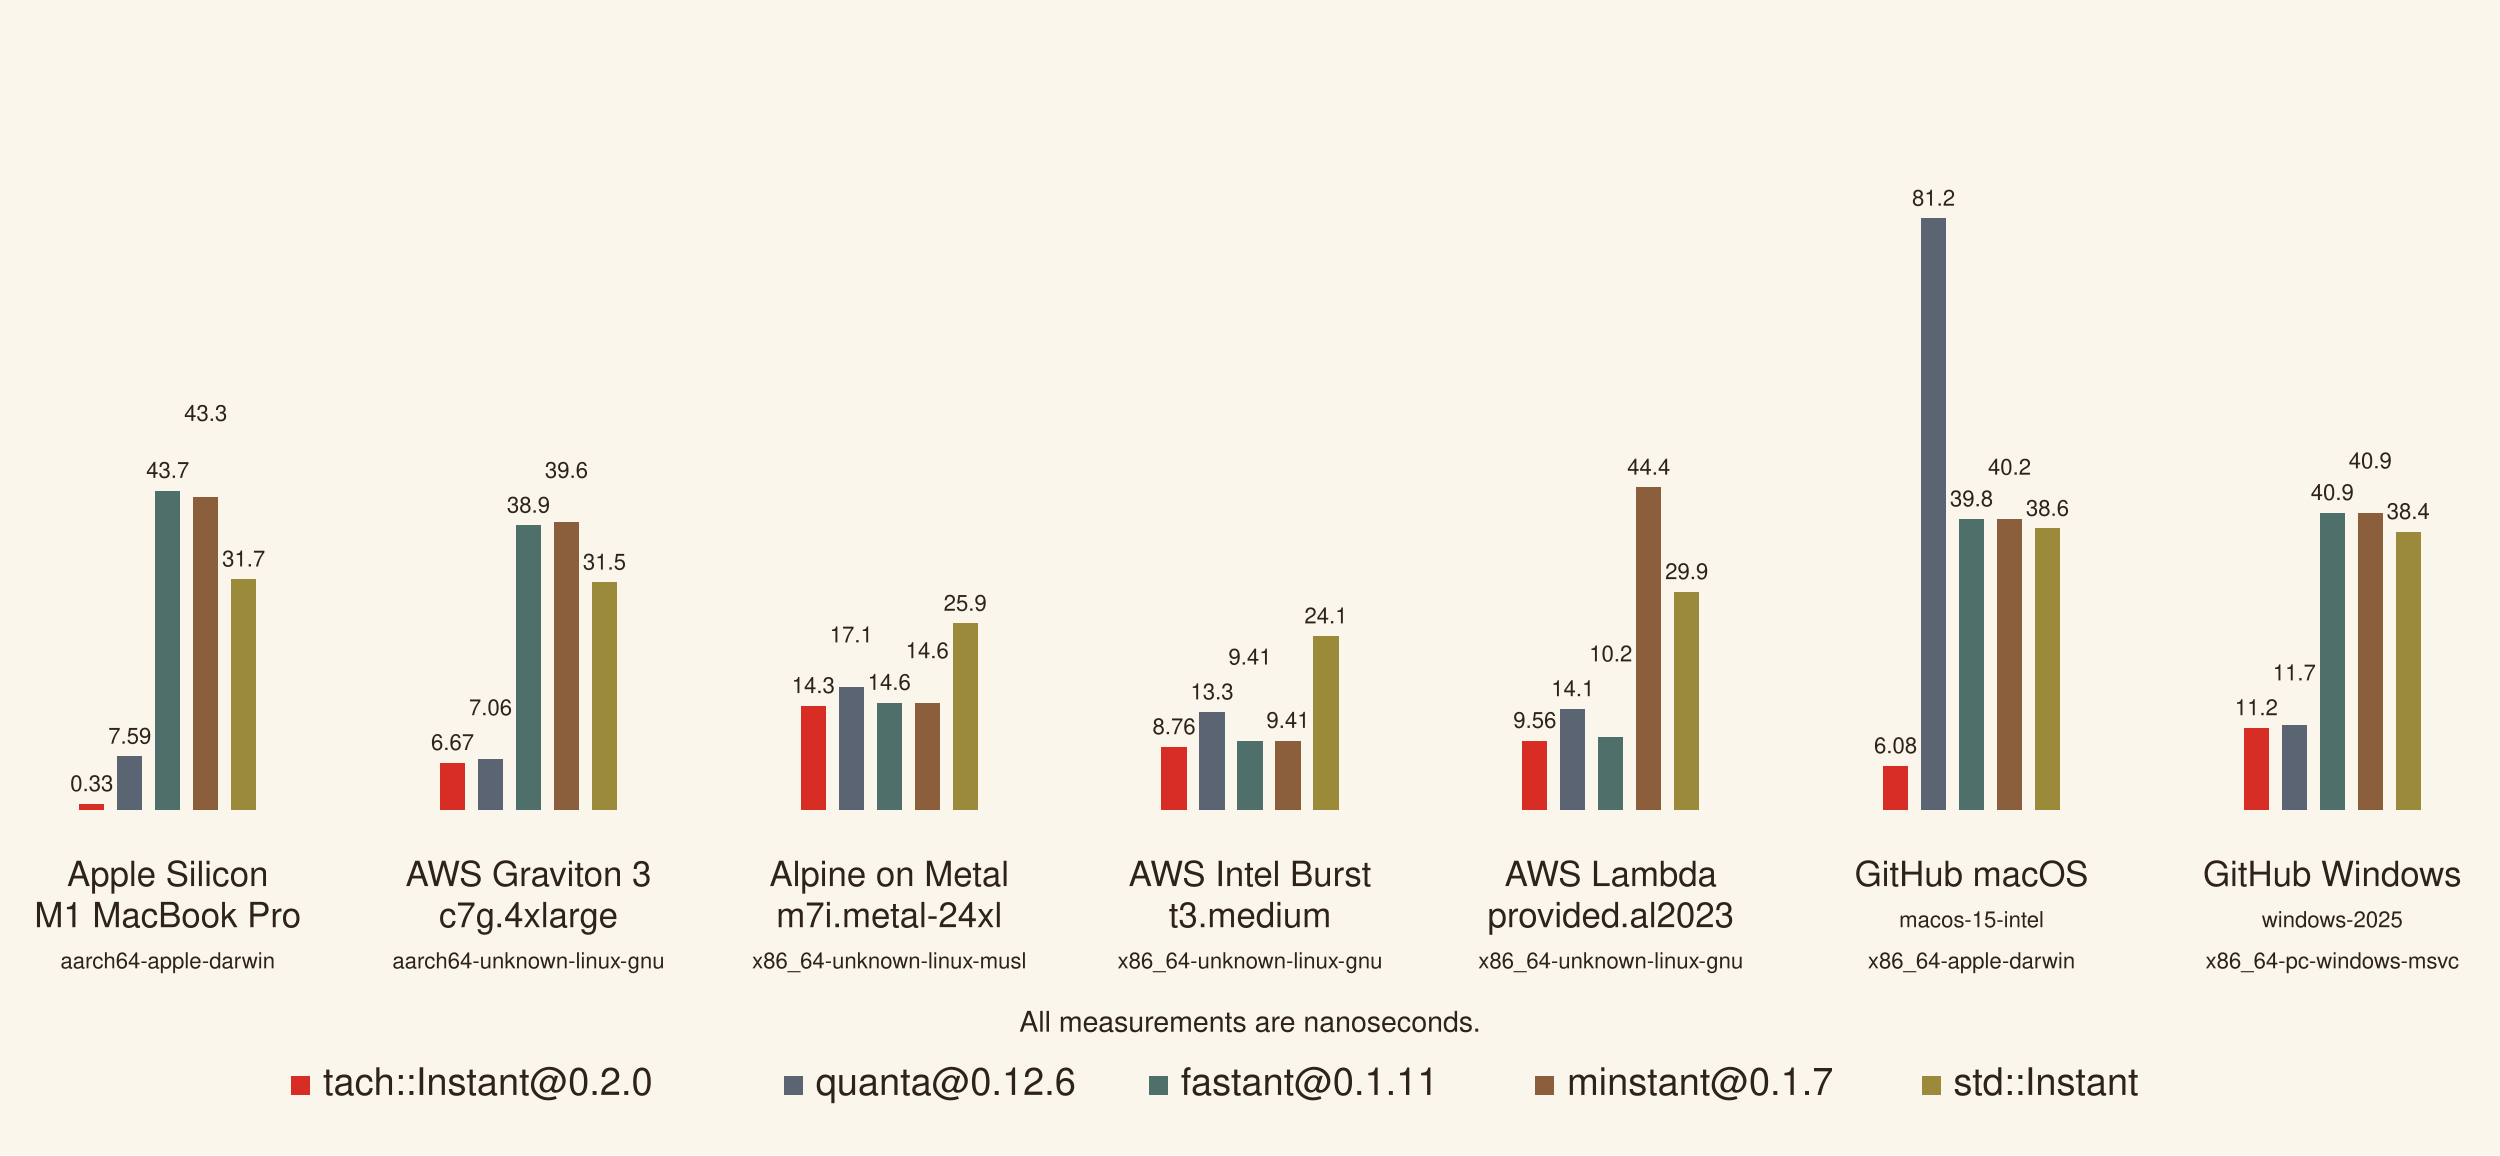
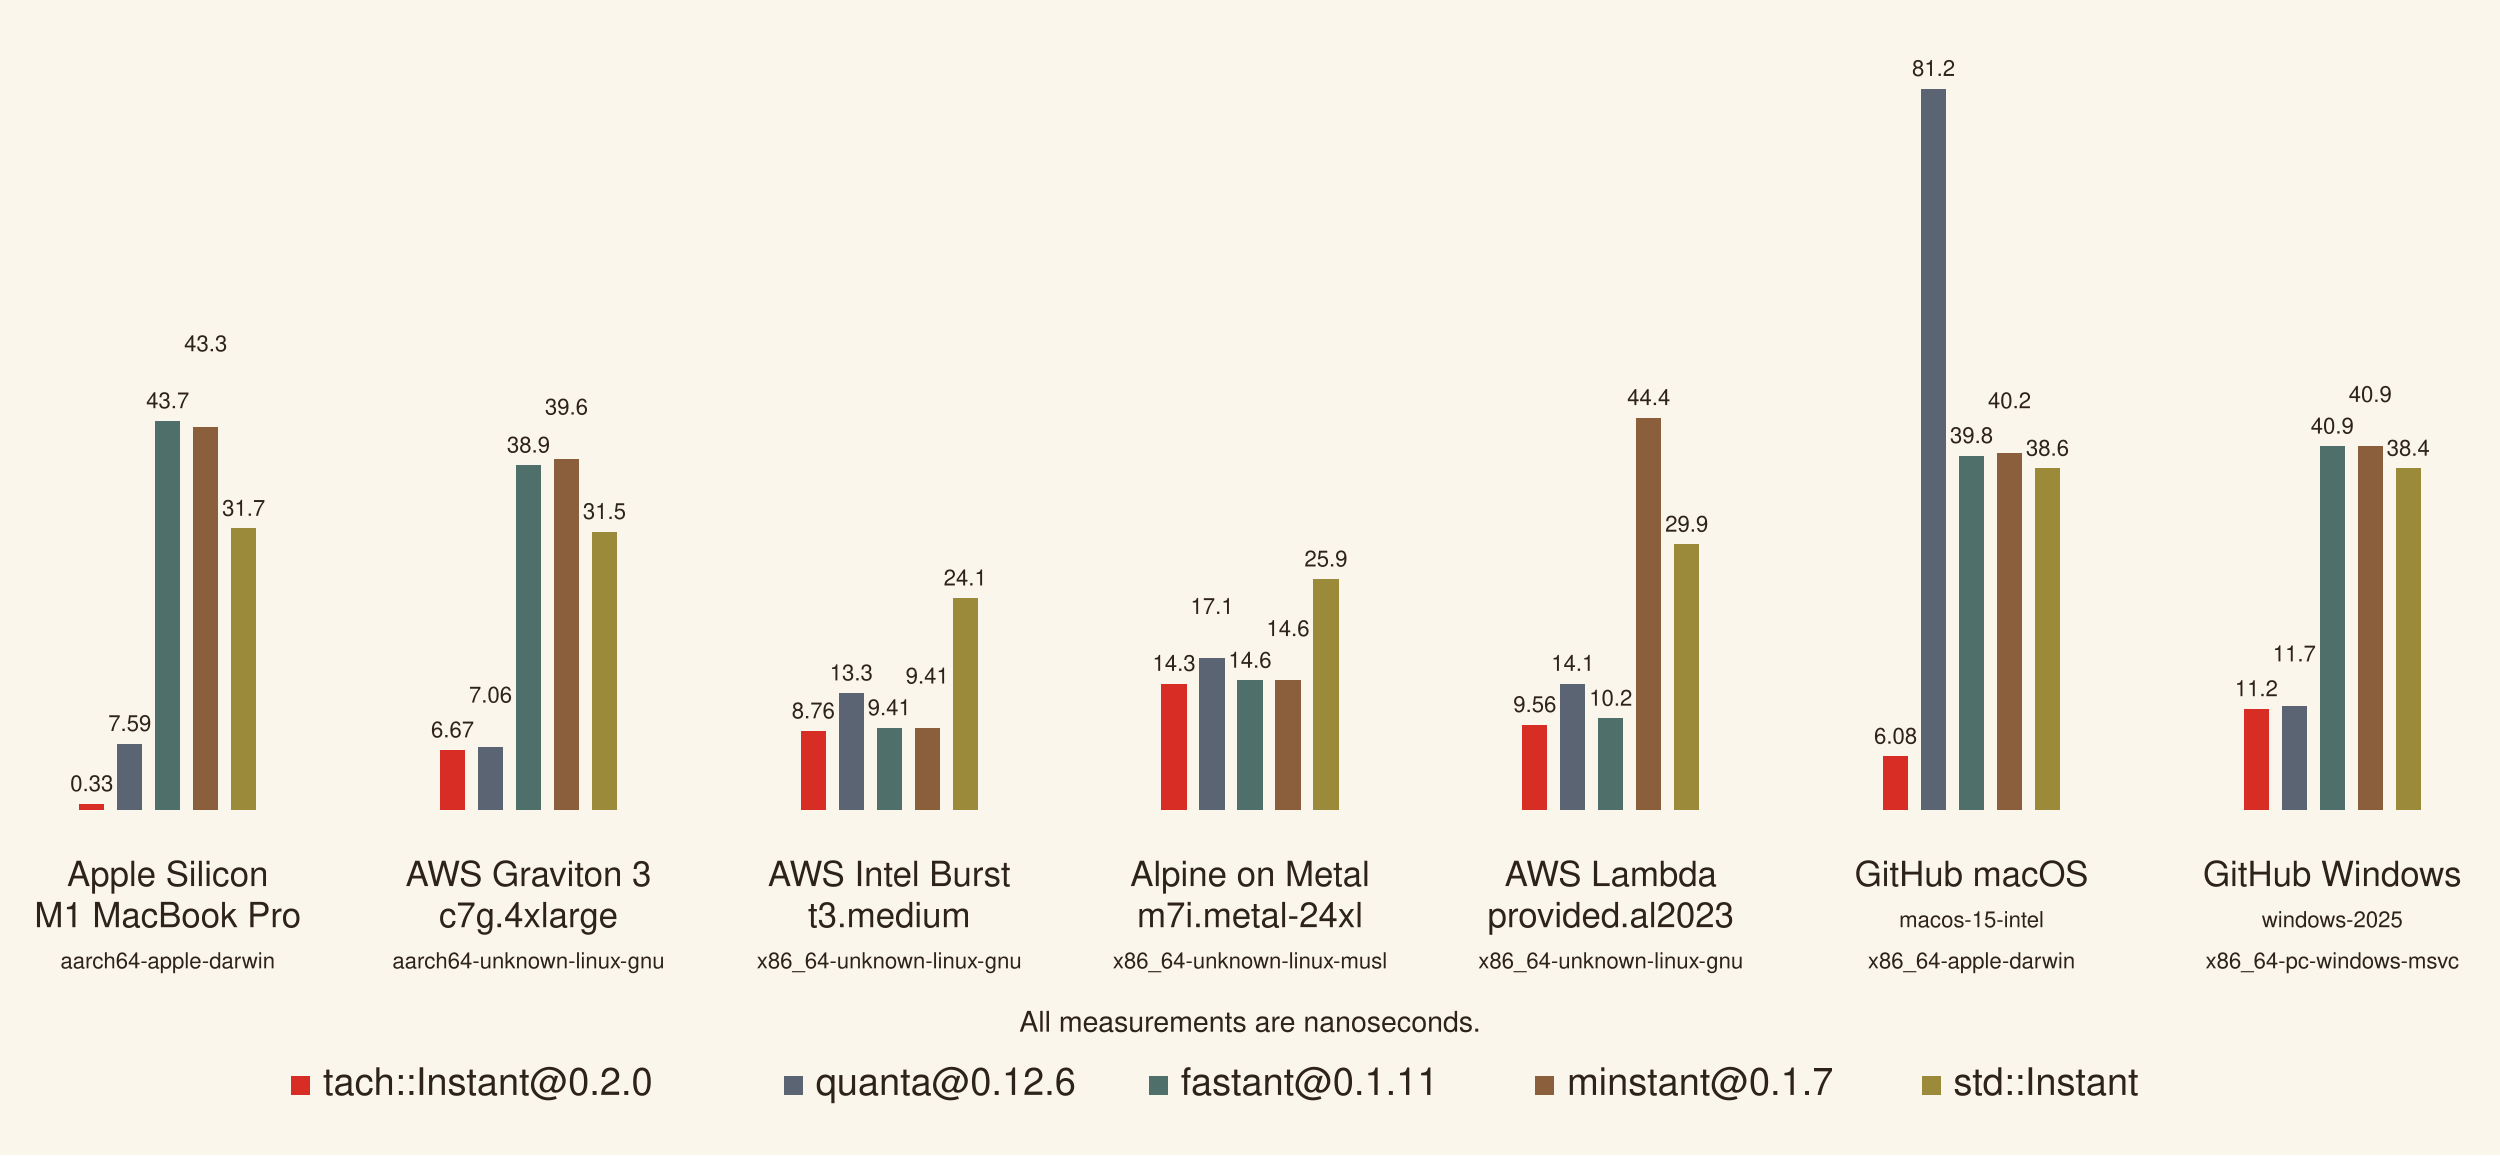
<svg xmlns="http://www.w3.org/2000/svg" width="790" height="365" viewBox="0 0 790 365">
  <rect width="790" height="365" fill="#FBF6EC" />
  <g shape-rendering="crispEdges">
    <rect x="92.08" y="340" width="6" height="6" fill="#D72D24" />
    <text x="102.08" y="346" text-anchor="start" font-family="Avenir Next, Helvetica, Arial, sans-serif" font-size="12" fill="#2E231B">tach::Instant@0.2.0</text>
    <rect x="247.76" y="340" width="6" height="6" fill="#5B6472" />
    <text x="257.76" y="346" text-anchor="start" font-family="Avenir Next, Helvetica, Arial, sans-serif" font-size="12" fill="#2E231B">quanta@0.12.6</text>
    <rect x="363.12" y="340" width="6" height="6" fill="#4F6F6A" />
    <text x="373.12" y="346" text-anchor="start" font-family="Avenir Next, Helvetica, Arial, sans-serif" font-size="12" fill="#2E231B">fastant@0.1.11</text>
    <rect x="485.2" y="340" width="6" height="6" fill="#8B5E3C" />
    <text x="495.2" y="346" text-anchor="start" font-family="Avenir Next, Helvetica, Arial, sans-serif" font-size="12" fill="#2E231B">minstant@0.1.7</text>
    <rect x="607.28" y="340" width="6" height="6" fill="#9A8A3A" />
    <text x="617.28" y="346" text-anchor="start" font-family="Avenir Next, Helvetica, Arial, sans-serif" font-size="12" fill="#2E231B">std::Instant</text>
    <text x="395" y="326" text-anchor="middle" font-family="Avenir Next, Helvetica, Arial, sans-serif" font-size="9" fill="#2E231B">All measurements are nanoseconds.</text>
    <rect x="6" y="12" width="94" height="270" fill="#FBF6EC" />
    <rect x="25" y="254" width="8" height="2" fill="#D72D24" />
    <text x="29" y="250" text-anchor="middle" font-family="Avenir Next, Helvetica, Arial, sans-serif" font-size="7" fill="#2E231B">0.33</text>
-     <rect x="37" y="239" width="8" height="17" fill="#5B6472" />
-     <text x="41" y="235" text-anchor="middle" font-family="Avenir Next, Helvetica, Arial, sans-serif" font-size="7" fill="#2E231B">7.59</text>
-     <rect x="49" y="155" width="8" height="101" fill="#4F6F6A" />
-     <text x="53" y="151" text-anchor="middle" font-family="Avenir Next, Helvetica, Arial, sans-serif" font-size="7" fill="#2E231B">43.7</text>
-     <rect x="61" y="157" width="8" height="99" fill="#8B5E3C" />
-     <text x="65" y="133" text-anchor="middle" font-family="Avenir Next, Helvetica, Arial, sans-serif" font-size="7" fill="#2E231B">43.3</text>
-     <rect x="73" y="183" width="8" height="73" fill="#9A8A3A" />
-     <text x="77" y="179" text-anchor="middle" font-family="Avenir Next, Helvetica, Arial, sans-serif" font-size="7" fill="#2E231B">31.7</text>
+     <rect x="37" y="235" width="8" height="21" fill="#5B6472" />
+     <text x="41" y="231" text-anchor="middle" font-family="Avenir Next, Helvetica, Arial, sans-serif" font-size="7" fill="#2E231B">7.59</text>
+     <rect x="49" y="133" width="8" height="123" fill="#4F6F6A" />
+     <text x="53" y="129" text-anchor="middle" font-family="Avenir Next, Helvetica, Arial, sans-serif" font-size="7" fill="#2E231B">43.7</text>
+     <rect x="61" y="135" width="8" height="121" fill="#8B5E3C" />
+     <text x="65" y="111" text-anchor="middle" font-family="Avenir Next, Helvetica, Arial, sans-serif" font-size="7" fill="#2E231B">43.3</text>
+     <rect x="73" y="167" width="8" height="89" fill="#9A8A3A" />
+     <text x="77" y="163" text-anchor="middle" font-family="Avenir Next, Helvetica, Arial, sans-serif" font-size="7" fill="#2E231B">31.7</text>
    <text x="53" y="280" text-anchor="middle" font-family="Avenir Next, Helvetica, Arial, sans-serif" font-size="11" fill="#2E231B">Apple Silicon</text>
    <text x="53" y="293" text-anchor="middle" font-family="Avenir Next, Helvetica, Arial, sans-serif" font-size="11" fill="#2E231B">M1 MacBook Pro</text>
    <text x="53" y="306" text-anchor="middle" font-family="Avenir Next, Helvetica, Arial, sans-serif" font-size="7" fill="#2E231B">aarch64-apple-darwin</text>
    <rect x="120" y="12" width="94" height="270" fill="#FBF6EC" />
-     <rect x="139" y="241" width="8" height="15" fill="#D72D24" />
-     <text x="143" y="237" text-anchor="middle" font-family="Avenir Next, Helvetica, Arial, sans-serif" font-size="7" fill="#2E231B">6.67</text>
-     <rect x="151" y="240" width="8" height="16" fill="#5B6472" />
-     <text x="155" y="226" text-anchor="middle" font-family="Avenir Next, Helvetica, Arial, sans-serif" font-size="7" fill="#2E231B">7.06</text>
-     <rect x="163" y="166" width="8" height="90" fill="#4F6F6A" />
-     <text x="167" y="162" text-anchor="middle" font-family="Avenir Next, Helvetica, Arial, sans-serif" font-size="7" fill="#2E231B">38.9</text>
-     <rect x="175" y="165" width="8" height="91" fill="#8B5E3C" />
-     <text x="179" y="151" text-anchor="middle" font-family="Avenir Next, Helvetica, Arial, sans-serif" font-size="7" fill="#2E231B">39.6</text>
-     <rect x="187" y="184" width="8" height="72" fill="#9A8A3A" />
-     <text x="191" y="180" text-anchor="middle" font-family="Avenir Next, Helvetica, Arial, sans-serif" font-size="7" fill="#2E231B">31.5</text>
+     <rect x="139" y="237" width="8" height="19" fill="#D72D24" />
+     <text x="143" y="233" text-anchor="middle" font-family="Avenir Next, Helvetica, Arial, sans-serif" font-size="7" fill="#2E231B">6.67</text>
+     <rect x="151" y="236" width="8" height="20" fill="#5B6472" />
+     <text x="155" y="222" text-anchor="middle" font-family="Avenir Next, Helvetica, Arial, sans-serif" font-size="7" fill="#2E231B">7.06</text>
+     <rect x="163" y="147" width="8" height="109" fill="#4F6F6A" />
+     <text x="167" y="143" text-anchor="middle" font-family="Avenir Next, Helvetica, Arial, sans-serif" font-size="7" fill="#2E231B">38.9</text>
+     <rect x="175" y="145" width="8" height="111" fill="#8B5E3C" />
+     <text x="179" y="131" text-anchor="middle" font-family="Avenir Next, Helvetica, Arial, sans-serif" font-size="7" fill="#2E231B">39.6</text>
+     <rect x="187" y="168" width="8" height="88" fill="#9A8A3A" />
+     <text x="191" y="164" text-anchor="middle" font-family="Avenir Next, Helvetica, Arial, sans-serif" font-size="7" fill="#2E231B">31.5</text>
    <text x="167" y="280" text-anchor="middle" font-family="Avenir Next, Helvetica, Arial, sans-serif" font-size="11" fill="#2E231B">AWS Graviton 3</text>
    <text x="167" y="293" text-anchor="middle" font-family="Avenir Next, Helvetica, Arial, sans-serif" font-size="11" fill="#2E231B">c7g.4xlarge</text>
    <text x="167" y="306" text-anchor="middle" font-family="Avenir Next, Helvetica, Arial, sans-serif" font-size="7" fill="#2E231B">aarch64-unknown-linux-gnu</text>
    <rect x="234" y="12" width="94" height="270" fill="#FBF6EC" />
-     <rect x="253" y="223" width="8" height="33" fill="#D72D24" />
-     <text x="257" y="219" text-anchor="middle" font-family="Avenir Next, Helvetica, Arial, sans-serif" font-size="7" fill="#2E231B">14.3</text>
-     <rect x="265" y="217" width="8" height="39" fill="#5B6472" />
-     <text x="269" y="203" text-anchor="middle" font-family="Avenir Next, Helvetica, Arial, sans-serif" font-size="7" fill="#2E231B">17.1</text>
-     <rect x="277" y="222" width="8" height="34" fill="#4F6F6A" />
-     <text x="281" y="218" text-anchor="middle" font-family="Avenir Next, Helvetica, Arial, sans-serif" font-size="7" fill="#2E231B">14.6</text>
-     <rect x="289" y="222" width="8" height="34" fill="#8B5E3C" />
-     <text x="293" y="208" text-anchor="middle" font-family="Avenir Next, Helvetica, Arial, sans-serif" font-size="7" fill="#2E231B">14.6</text>
-     <rect x="301" y="197" width="8" height="59" fill="#9A8A3A" />
-     <text x="305" y="193" text-anchor="middle" font-family="Avenir Next, Helvetica, Arial, sans-serif" font-size="7" fill="#2E231B">25.9</text>
-     <text x="281" y="280" text-anchor="middle" font-family="Avenir Next, Helvetica, Arial, sans-serif" font-size="11" fill="#2E231B">Alpine on Metal</text>
-     <text x="281" y="293" text-anchor="middle" font-family="Avenir Next, Helvetica, Arial, sans-serif" font-size="11" fill="#2E231B">m7i.metal-24xl</text>
-     <text x="281" y="306" text-anchor="middle" font-family="Avenir Next, Helvetica, Arial, sans-serif" font-size="7" fill="#2E231B">x86_64-unknown-linux-musl</text>
+     <rect x="253" y="231" width="8" height="25" fill="#D72D24" />
+     <text x="257" y="227" text-anchor="middle" font-family="Avenir Next, Helvetica, Arial, sans-serif" font-size="7" fill="#2E231B">8.76</text>
+     <rect x="265" y="219" width="8" height="37" fill="#5B6472" />
+     <text x="269" y="215" text-anchor="middle" font-family="Avenir Next, Helvetica, Arial, sans-serif" font-size="7" fill="#2E231B">13.3</text>
+     <rect x="277" y="230" width="8" height="26" fill="#4F6F6A" />
+     <text x="281" y="226" text-anchor="middle" font-family="Avenir Next, Helvetica, Arial, sans-serif" font-size="7" fill="#2E231B">9.41</text>
+     <rect x="289" y="230" width="8" height="26" fill="#8B5E3C" />
+     <text x="293" y="216" text-anchor="middle" font-family="Avenir Next, Helvetica, Arial, sans-serif" font-size="7" fill="#2E231B">9.41</text>
+     <rect x="301" y="189" width="8" height="67" fill="#9A8A3A" />
+     <text x="305" y="185" text-anchor="middle" font-family="Avenir Next, Helvetica, Arial, sans-serif" font-size="7" fill="#2E231B">24.1</text>
+     <text x="281" y="280" text-anchor="middle" font-family="Avenir Next, Helvetica, Arial, sans-serif" font-size="11" fill="#2E231B">AWS Intel Burst</text>
+     <text x="281" y="293" text-anchor="middle" font-family="Avenir Next, Helvetica, Arial, sans-serif" font-size="11" fill="#2E231B">t3.medium</text>
+     <text x="281" y="306" text-anchor="middle" font-family="Avenir Next, Helvetica, Arial, sans-serif" font-size="7" fill="#2E231B">x86_64-unknown-linux-gnu</text>
    <rect x="348" y="12" width="94" height="270" fill="#FBF6EC" />
-     <rect x="367" y="236" width="8" height="20" fill="#D72D24" />
-     <text x="371" y="232" text-anchor="middle" font-family="Avenir Next, Helvetica, Arial, sans-serif" font-size="7" fill="#2E231B">8.76</text>
-     <rect x="379" y="225" width="8" height="31" fill="#5B6472" />
-     <text x="383" y="221" text-anchor="middle" font-family="Avenir Next, Helvetica, Arial, sans-serif" font-size="7" fill="#2E231B">13.3</text>
-     <rect x="391" y="234" width="8" height="22" fill="#4F6F6A" />
-     <text x="395" y="210" text-anchor="middle" font-family="Avenir Next, Helvetica, Arial, sans-serif" font-size="7" fill="#2E231B">9.41</text>
-     <rect x="403" y="234" width="8" height="22" fill="#8B5E3C" />
-     <text x="407" y="230" text-anchor="middle" font-family="Avenir Next, Helvetica, Arial, sans-serif" font-size="7" fill="#2E231B">9.41</text>
-     <rect x="415" y="201" width="8" height="55" fill="#9A8A3A" />
-     <text x="419" y="197" text-anchor="middle" font-family="Avenir Next, Helvetica, Arial, sans-serif" font-size="7" fill="#2E231B">24.1</text>
-     <text x="395" y="280" text-anchor="middle" font-family="Avenir Next, Helvetica, Arial, sans-serif" font-size="11" fill="#2E231B">AWS Intel Burst</text>
-     <text x="395" y="293" text-anchor="middle" font-family="Avenir Next, Helvetica, Arial, sans-serif" font-size="11" fill="#2E231B">t3.medium</text>
-     <text x="395" y="306" text-anchor="middle" font-family="Avenir Next, Helvetica, Arial, sans-serif" font-size="7" fill="#2E231B">x86_64-unknown-linux-gnu</text>
+     <rect x="367" y="216" width="8" height="40" fill="#D72D24" />
+     <text x="371" y="212" text-anchor="middle" font-family="Avenir Next, Helvetica, Arial, sans-serif" font-size="7" fill="#2E231B">14.3</text>
+     <rect x="379" y="208" width="8" height="48" fill="#5B6472" />
+     <text x="383" y="194" text-anchor="middle" font-family="Avenir Next, Helvetica, Arial, sans-serif" font-size="7" fill="#2E231B">17.1</text>
+     <rect x="391" y="215" width="8" height="41" fill="#4F6F6A" />
+     <text x="395" y="211" text-anchor="middle" font-family="Avenir Next, Helvetica, Arial, sans-serif" font-size="7" fill="#2E231B">14.6</text>
+     <rect x="403" y="215" width="8" height="41" fill="#8B5E3C" />
+     <text x="407" y="201" text-anchor="middle" font-family="Avenir Next, Helvetica, Arial, sans-serif" font-size="7" fill="#2E231B">14.6</text>
+     <rect x="415" y="183" width="8" height="73" fill="#9A8A3A" />
+     <text x="419" y="179" text-anchor="middle" font-family="Avenir Next, Helvetica, Arial, sans-serif" font-size="7" fill="#2E231B">25.9</text>
+     <text x="395" y="280" text-anchor="middle" font-family="Avenir Next, Helvetica, Arial, sans-serif" font-size="11" fill="#2E231B">Alpine on Metal</text>
+     <text x="395" y="293" text-anchor="middle" font-family="Avenir Next, Helvetica, Arial, sans-serif" font-size="11" fill="#2E231B">m7i.metal-24xl</text>
+     <text x="395" y="306" text-anchor="middle" font-family="Avenir Next, Helvetica, Arial, sans-serif" font-size="7" fill="#2E231B">x86_64-unknown-linux-musl</text>
    <rect x="462" y="12" width="94" height="270" fill="#FBF6EC" />
-     <rect x="481" y="234" width="8" height="22" fill="#D72D24" />
-     <text x="485" y="230" text-anchor="middle" font-family="Avenir Next, Helvetica, Arial, sans-serif" font-size="7" fill="#2E231B">9.56</text>
-     <rect x="493" y="224" width="8" height="32" fill="#5B6472" />
-     <text x="497" y="220" text-anchor="middle" font-family="Avenir Next, Helvetica, Arial, sans-serif" font-size="7" fill="#2E231B">14.1</text>
-     <rect x="505" y="233" width="8" height="23" fill="#4F6F6A" />
-     <text x="509" y="209" text-anchor="middle" font-family="Avenir Next, Helvetica, Arial, sans-serif" font-size="7" fill="#2E231B">10.2</text>
-     <rect x="517" y="154" width="8" height="102" fill="#8B5E3C" />
-     <text x="521" y="150" text-anchor="middle" font-family="Avenir Next, Helvetica, Arial, sans-serif" font-size="7" fill="#2E231B">44.4</text>
-     <rect x="529" y="187" width="8" height="69" fill="#9A8A3A" />
-     <text x="533" y="183" text-anchor="middle" font-family="Avenir Next, Helvetica, Arial, sans-serif" font-size="7" fill="#2E231B">29.9</text>
+     <rect x="481" y="229" width="8" height="27" fill="#D72D24" />
+     <text x="485" y="225" text-anchor="middle" font-family="Avenir Next, Helvetica, Arial, sans-serif" font-size="7" fill="#2E231B">9.56</text>
+     <rect x="493" y="216" width="8" height="40" fill="#5B6472" />
+     <text x="497" y="212" text-anchor="middle" font-family="Avenir Next, Helvetica, Arial, sans-serif" font-size="7" fill="#2E231B">14.1</text>
+     <rect x="505" y="227" width="8" height="29" fill="#4F6F6A" />
+     <text x="509" y="223" text-anchor="middle" font-family="Avenir Next, Helvetica, Arial, sans-serif" font-size="7" fill="#2E231B">10.2</text>
+     <rect x="517" y="132" width="8" height="124" fill="#8B5E3C" />
+     <text x="521" y="128" text-anchor="middle" font-family="Avenir Next, Helvetica, Arial, sans-serif" font-size="7" fill="#2E231B">44.4</text>
+     <rect x="529" y="172" width="8" height="84" fill="#9A8A3A" />
+     <text x="533" y="168" text-anchor="middle" font-family="Avenir Next, Helvetica, Arial, sans-serif" font-size="7" fill="#2E231B">29.9</text>
    <text x="509" y="280" text-anchor="middle" font-family="Avenir Next, Helvetica, Arial, sans-serif" font-size="11" fill="#2E231B">AWS Lambda</text>
    <text x="509" y="293" text-anchor="middle" font-family="Avenir Next, Helvetica, Arial, sans-serif" font-size="11" fill="#2E231B">provided.al2023</text>
    <text x="509" y="306" text-anchor="middle" font-family="Avenir Next, Helvetica, Arial, sans-serif" font-size="7" fill="#2E231B">x86_64-unknown-linux-gnu</text>
    <rect x="576" y="12" width="94" height="270" fill="#FBF6EC" />
-     <rect x="595" y="242" width="8" height="14" fill="#D72D24" />
-     <text x="599" y="238" text-anchor="middle" font-family="Avenir Next, Helvetica, Arial, sans-serif" font-size="7" fill="#2E231B">6.08</text>
-     <rect x="607" y="69" width="8" height="187" fill="#5B6472" />
-     <text x="611" y="65" text-anchor="middle" font-family="Avenir Next, Helvetica, Arial, sans-serif" font-size="7" fill="#2E231B">81.2</text>
-     <rect x="619" y="164" width="8" height="92" fill="#4F6F6A" />
-     <text x="623" y="160" text-anchor="middle" font-family="Avenir Next, Helvetica, Arial, sans-serif" font-size="7" fill="#2E231B">39.8</text>
-     <rect x="631" y="164" width="8" height="92" fill="#8B5E3C" />
-     <text x="635" y="150" text-anchor="middle" font-family="Avenir Next, Helvetica, Arial, sans-serif" font-size="7" fill="#2E231B">40.2</text>
-     <rect x="643" y="167" width="8" height="89" fill="#9A8A3A" />
-     <text x="647" y="163" text-anchor="middle" font-family="Avenir Next, Helvetica, Arial, sans-serif" font-size="7" fill="#2E231B">38.6</text>
+     <rect x="595" y="239" width="8" height="17" fill="#D72D24" />
+     <text x="599" y="235" text-anchor="middle" font-family="Avenir Next, Helvetica, Arial, sans-serif" font-size="7" fill="#2E231B">6.08</text>
+     <rect x="607" y="28" width="8" height="228" fill="#5B6472" />
+     <text x="611" y="24" text-anchor="middle" font-family="Avenir Next, Helvetica, Arial, sans-serif" font-size="7" fill="#2E231B">81.2</text>
+     <rect x="619" y="144" width="8" height="112" fill="#4F6F6A" />
+     <text x="623" y="140" text-anchor="middle" font-family="Avenir Next, Helvetica, Arial, sans-serif" font-size="7" fill="#2E231B">39.8</text>
+     <rect x="631" y="143" width="8" height="113" fill="#8B5E3C" />
+     <text x="635" y="129" text-anchor="middle" font-family="Avenir Next, Helvetica, Arial, sans-serif" font-size="7" fill="#2E231B">40.2</text>
+     <rect x="643" y="148" width="8" height="108" fill="#9A8A3A" />
+     <text x="647" y="144" text-anchor="middle" font-family="Avenir Next, Helvetica, Arial, sans-serif" font-size="7" fill="#2E231B">38.6</text>
    <text x="623" y="280" text-anchor="middle" font-family="Avenir Next, Helvetica, Arial, sans-serif" font-size="11" fill="#2E231B">GitHub macOS</text>
    <text x="623" y="293" text-anchor="middle" font-family="Avenir Next, Helvetica, Arial, sans-serif" font-size="7" fill="#2E231B">macos-15-intel</text>
    <text x="623" y="306" text-anchor="middle" font-family="Avenir Next, Helvetica, Arial, sans-serif" font-size="7" fill="#2E231B">x86_64-apple-darwin</text>
    <rect x="690" y="12" width="94" height="270" fill="#FBF6EC" />
-     <rect x="709" y="230" width="8" height="26" fill="#D72D24" />
-     <text x="713" y="226" text-anchor="middle" font-family="Avenir Next, Helvetica, Arial, sans-serif" font-size="7" fill="#2E231B">11.2</text>
-     <rect x="721" y="229" width="8" height="27" fill="#5B6472" />
-     <text x="725" y="215" text-anchor="middle" font-family="Avenir Next, Helvetica, Arial, sans-serif" font-size="7" fill="#2E231B">11.7</text>
-     <rect x="733" y="162" width="8" height="94" fill="#4F6F6A" />
-     <text x="737" y="158" text-anchor="middle" font-family="Avenir Next, Helvetica, Arial, sans-serif" font-size="7" fill="#2E231B">40.9</text>
-     <rect x="745" y="162" width="8" height="94" fill="#8B5E3C" />
-     <text x="749" y="148" text-anchor="middle" font-family="Avenir Next, Helvetica, Arial, sans-serif" font-size="7" fill="#2E231B">40.9</text>
-     <rect x="757" y="168" width="8" height="88" fill="#9A8A3A" />
-     <text x="761" y="164" text-anchor="middle" font-family="Avenir Next, Helvetica, Arial, sans-serif" font-size="7" fill="#2E231B">38.4</text>
+     <rect x="709" y="224" width="8" height="32" fill="#D72D24" />
+     <text x="713" y="220" text-anchor="middle" font-family="Avenir Next, Helvetica, Arial, sans-serif" font-size="7" fill="#2E231B">11.2</text>
+     <rect x="721" y="223" width="8" height="33" fill="#5B6472" />
+     <text x="725" y="209" text-anchor="middle" font-family="Avenir Next, Helvetica, Arial, sans-serif" font-size="7" fill="#2E231B">11.7</text>
+     <rect x="733" y="141" width="8" height="115" fill="#4F6F6A" />
+     <text x="737" y="137" text-anchor="middle" font-family="Avenir Next, Helvetica, Arial, sans-serif" font-size="7" fill="#2E231B">40.9</text>
+     <rect x="745" y="141" width="8" height="115" fill="#8B5E3C" />
+     <text x="749" y="127" text-anchor="middle" font-family="Avenir Next, Helvetica, Arial, sans-serif" font-size="7" fill="#2E231B">40.9</text>
+     <rect x="757" y="148" width="8" height="108" fill="#9A8A3A" />
+     <text x="761" y="144" text-anchor="middle" font-family="Avenir Next, Helvetica, Arial, sans-serif" font-size="7" fill="#2E231B">38.4</text>
    <text x="737" y="280" text-anchor="middle" font-family="Avenir Next, Helvetica, Arial, sans-serif" font-size="11" fill="#2E231B">GitHub Windows</text>
    <text x="737" y="293" text-anchor="middle" font-family="Avenir Next, Helvetica, Arial, sans-serif" font-size="7" fill="#2E231B">windows-2025</text>
    <text x="737" y="306" text-anchor="middle" font-family="Avenir Next, Helvetica, Arial, sans-serif" font-size="7" fill="#2E231B">x86_64-pc-windows-msvc</text>
  </g>
</svg>
